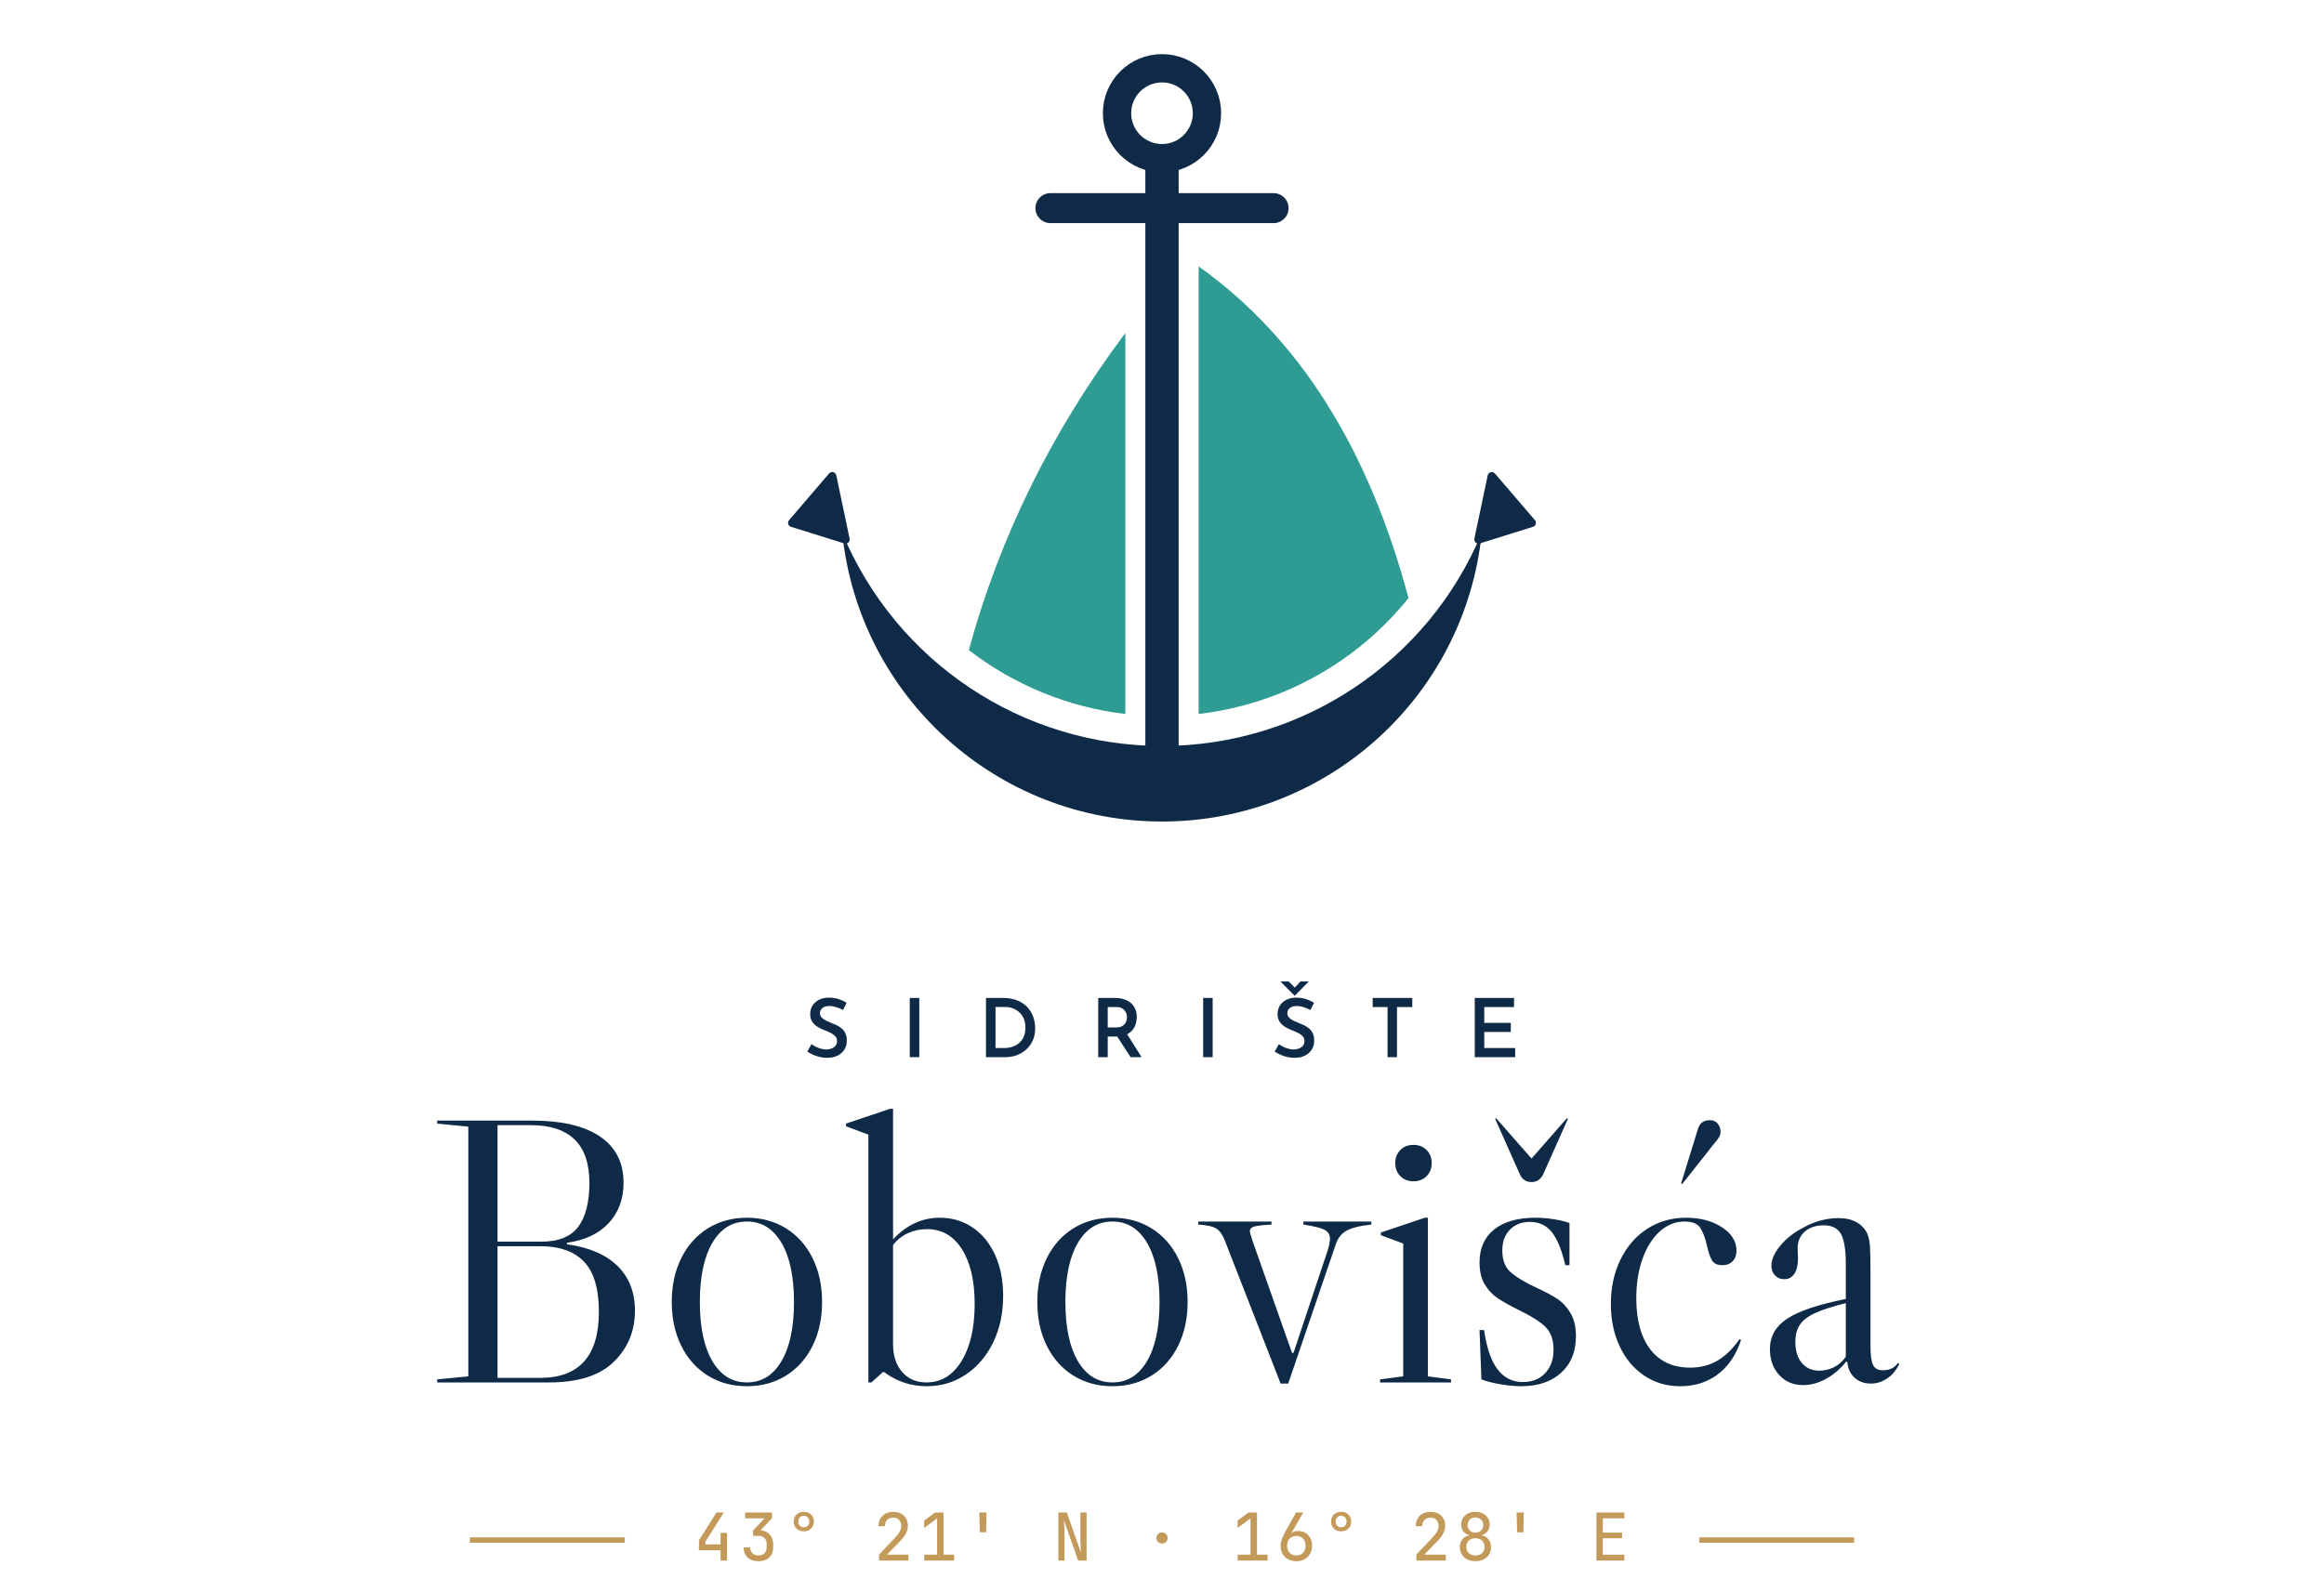
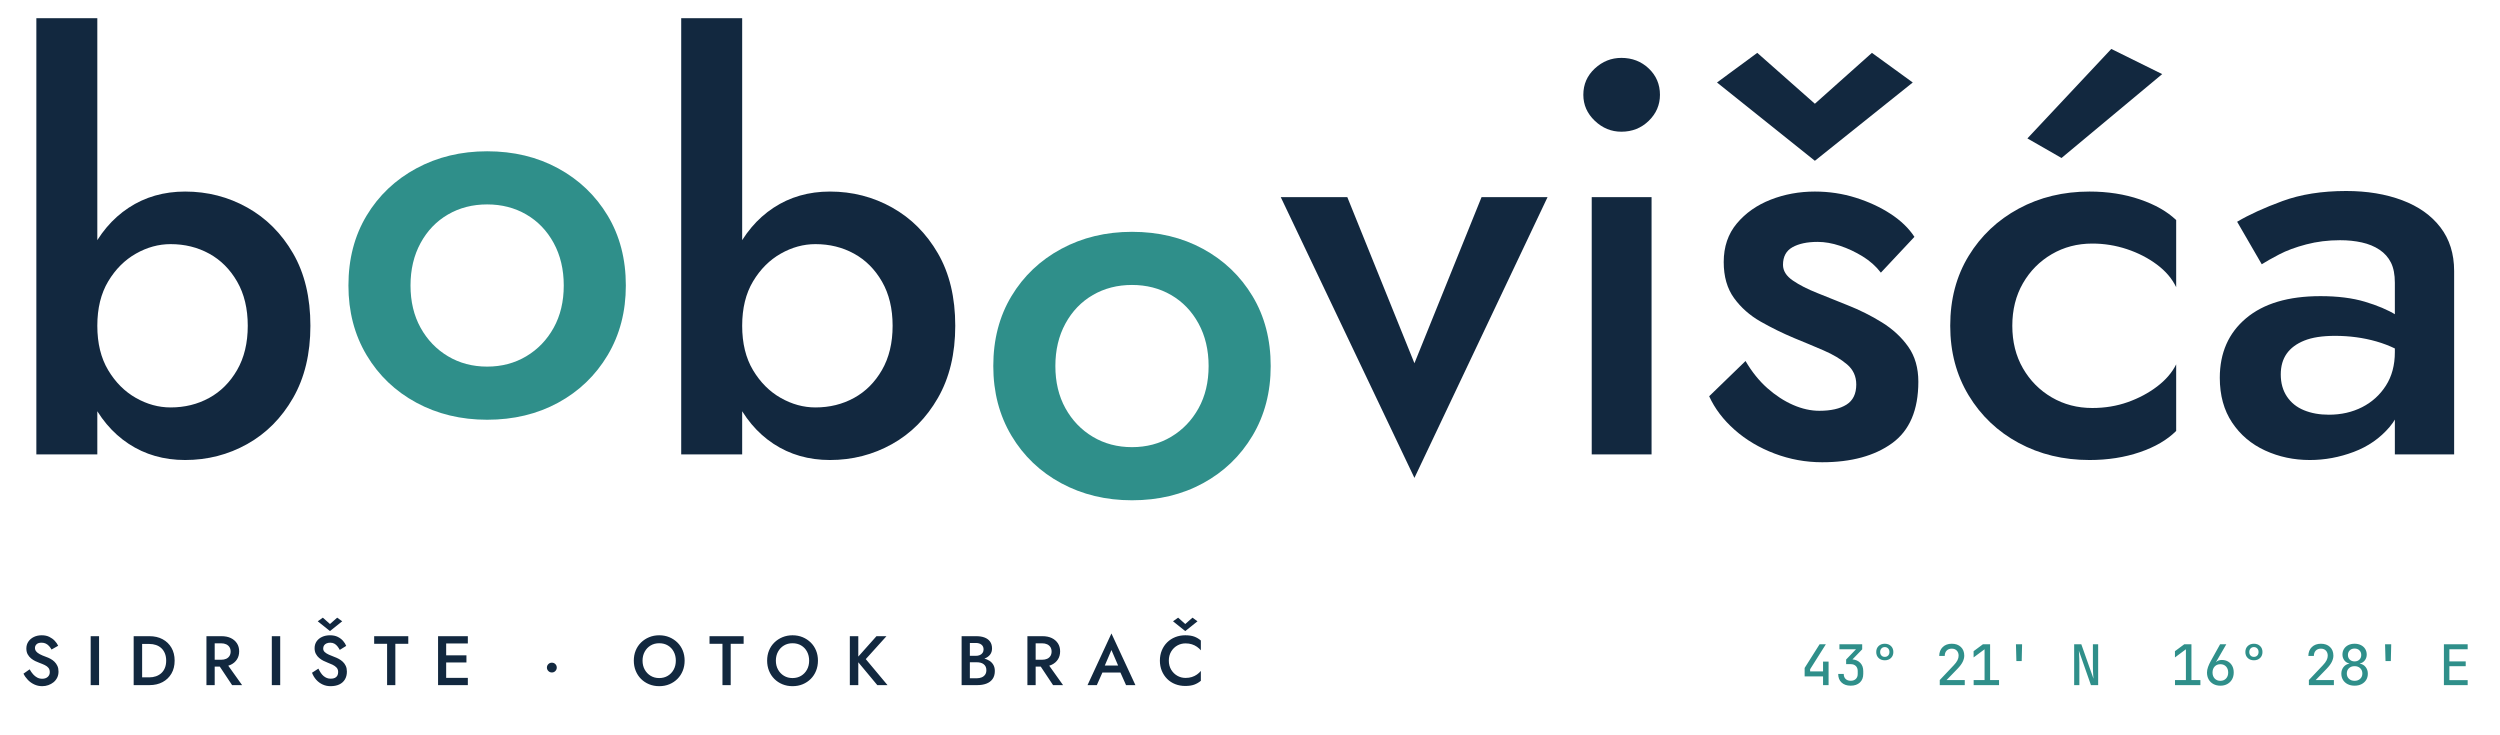
- <svg xmlns="http://www.w3.org/2000/svg" viewBox="0 0 600.0 411.0" width="600.0" height="411.0">
-   <g transform="translate(171.0 0) scale(0.86)">
-     <g>
-       <circle cx="150" cy="34" r="13.5" fill="none" stroke="#0E2A47" stroke-width="8.5" />
-       <rect x="112" y="58" width="76" height="9" rx="4.5" fill="#0E2A47" />
-       <rect x="145" y="46" width="10" height="186" rx="1" fill="#0E2A47" />
-       <path d="M54,160 A96.5,96.5 0 0 0 246,160 A104.0,104.0 0 0 1 54,160 Z" fill="#0E2A47" />
-       <path d="M55,162 L39,157 L51,143 Z M245,162 L261,157 L249,143 Z" fill="#0E2A47" stroke="#0E2A47" stroke-width="2.5" stroke-linejoin="round" />
-       <path d="M161,80 Q206,112 224,179.6 A95.0,95.0 0 0 1 161,214.4 Z" fill="#2E9C93" />
-       <path d="M139,100 L139,214.4 A95.0,95.0 0 0 1 92,195.2 Q106,144 139,100 Z" fill="#2E9C93" />
-     </g>
-   </g>
-   <path d="M217.659 260.82Q216.84 260.4 215.916 260.096Q214.992 259.791 214.152 259.791Q213.018 259.791 212.356 260.295Q211.695 260.799 211.695 261.681Q211.695 262.311 212.146 262.784Q212.598 263.256 213.322 263.602Q214.047 263.949 214.845 264.264Q215.538 264.516 216.22 264.863Q216.903 265.209 217.449 265.713Q217.995 266.217 218.31 266.962Q218.625 267.708 218.625 268.8Q218.625 269.997 218.026 270.995Q217.428 271.992 216.294 272.58Q215.16 273.168 213.543 273.168Q212.577 273.168 211.663 272.958Q210.75 272.748 209.931 272.38Q209.112 272.013 208.419 271.551L209.511 269.64Q210.015 270.018 210.666 270.333Q211.317 270.648 212.01 270.837Q212.703 271.026 213.312 271.026Q213.963 271.026 214.603 270.805Q215.244 270.585 215.674 270.102Q216.105 269.619 216.105 268.821Q216.105 268.17 215.737 267.708Q215.37 267.246 214.761 266.899Q214.152 266.553 213.438 266.28Q212.724 266.007 211.989 265.671Q211.254 265.335 210.613 264.841Q209.973 264.348 209.574 263.634Q209.175 262.92 209.175 261.87Q209.175 260.61 209.763 259.686Q210.351 258.762 211.39 258.216Q212.43 257.67 213.795 257.628Q215.412 257.628 216.556 258.016Q217.701 258.405 218.583 258.951ZM234.879 257.712H237.336V273.0H234.879ZM254.556 273.0V257.712H258.903Q261.171 257.712 262.777 258.405Q264.384 259.098 265.371 260.232Q266.358 261.366 266.809 262.762Q267.261 264.159 267.261 265.566Q267.261 267.288 266.652 268.653Q266.043 270.018 264.982 270.995Q263.922 271.971 262.546 272.486Q261.171 273.0 259.638 273.0ZM257.013 270.648H259.197Q260.415 270.648 261.423 270.302Q262.431 269.955 263.176 269.293Q263.922 268.632 264.332 267.645Q264.741 266.658 264.741 265.398Q264.741 263.97 264.268 262.952Q263.796 261.933 263.029 261.293Q262.263 260.652 261.36 260.347Q260.457 260.043 259.575 260.043H257.013ZM287.841 257.712Q289.101 257.712 290.151 258.038Q291.201 258.363 291.936 258.993Q292.671 259.623 293.08 260.536Q293.49 261.45 293.49 262.626Q293.49 263.529 293.217 264.432Q292.944 265.335 292.324 266.059Q291.705 266.784 290.697 267.236Q289.689 267.687 288.198 267.687H285.993V273.0H283.536V257.712ZM288.177 265.335Q288.996 265.335 289.542 265.072Q290.088 264.81 290.392 264.411Q290.697 264.012 290.833 263.56Q290.97 263.109 290.97 262.71Q290.97 262.332 290.844 261.88Q290.718 261.429 290.413 261.019Q290.109 260.61 289.584 260.337Q289.059 260.064 288.261 260.064H285.993V265.335ZM290.823 266.784 294.729 273.0H291.894L287.904 266.847ZM310.626 257.712H313.083V273.0H310.626ZM338.325 260.82Q337.506 260.4 336.582 260.096Q335.658 259.791 334.818 259.791Q333.684 259.791 333.022 260.295Q332.361 260.799 332.361 261.681Q332.361 262.311 332.812 262.784Q333.264 263.256 333.988 263.602Q334.713 263.949 335.511 264.264Q336.204 264.516 336.886 264.863Q337.569 265.209 338.115 265.713Q338.661 266.217 338.976 266.962Q339.291 267.708 339.291 268.8Q339.291 269.997 338.692 270.995Q338.094 271.992 336.96 272.58Q335.826 273.168 334.209 273.168Q333.243 273.168 332.329 272.958Q331.416 272.748 330.597 272.38Q329.778 272.013 329.085 271.551L330.177 269.64Q330.681 270.018 331.332 270.333Q331.983 270.648 332.676 270.837Q333.369 271.026 333.978 271.026Q334.629 271.026 335.269 270.805Q335.91 270.585 336.34 270.102Q336.771 269.619 336.771 268.821Q336.771 268.17 336.404 267.708Q336.036 267.246 335.427 266.899Q334.818 266.553 334.104 266.28Q333.39 266.007 332.655 265.671Q331.92 265.335 331.279 264.841Q330.639 264.348 330.24 263.634Q329.841 262.92 329.841 261.87Q329.841 260.61 330.429 259.686Q331.017 258.762 332.057 258.216Q333.096 257.67 334.461 257.628Q336.078 257.628 337.222 258.016Q338.367 258.405 339.249 258.951ZM332.697 253.449 334.545 255.297 333.894 255.465 335.763 253.449H337.905L334.272 257.145H334.251L330.555 253.449ZM354.39 257.712H364.617V260.064H360.669V273.0H358.233V260.064H354.39ZM380.745 257.712H390.888V260.064H383.202V264.138H390.048V266.49H383.202V270.648H391.182V273.0H380.745Z" fill="#0E2A47" />
-   <path d="M163.927 338.478Q163.927 346.318 158.488 351.659Q153.049 357.0 141.779 357.0H112.869V356.216L120.905 355.432V290.948L112.869 290.164V289.38H137.271Q148.835 289.38 154.911 293.496Q160.987 297.612 160.987 305.452Q160.987 311.724 157.165 315.84Q153.343 319.956 146.385 320.936V321.328Q154.911 322.504 159.419 326.914Q163.927 331.324 163.927 338.478ZM128.451 290.556V320.642H139.819Q146.385 320.642 149.276 316.82Q152.167 312.998 152.167 305.452Q152.167 290.556 136.977 290.556ZM154.617 338.772Q154.617 329.854 150.795 325.836Q146.973 321.818 139.427 321.818H128.451V355.824H139.427Q154.617 355.824 154.617 338.772ZM212.241 336.224Q212.241 342.594 209.791 347.543Q207.341 352.492 202.931 355.236Q198.521 357.98 192.837 357.98Q187.153 357.98 182.743 355.236Q178.333 352.492 175.883 347.543Q173.433 342.594 173.433 336.224Q173.433 329.854 175.883 324.905Q178.333 319.956 182.743 317.212Q187.153 314.468 192.837 314.468Q198.521 314.468 202.931 317.212Q207.341 319.956 209.791 324.905Q212.241 329.854 212.241 336.224ZM192.837 357.0Q198.521 357.0 201.755 351.512Q204.989 346.024 204.989 336.224Q204.989 326.424 201.755 320.936Q198.521 315.448 192.837 315.448Q187.153 315.448 183.919 320.936Q180.685 326.424 180.685 336.224Q180.685 346.024 183.919 351.512Q187.153 357.0 192.837 357.0ZM258.987 334.656Q258.987 328.678 256.929 324.121Q254.871 319.564 251.147 317.016Q247.423 314.468 242.621 314.468Q235.761 314.468 230.567 320.054V286.342H229.783L218.415 290.164V290.85L224.197 293.006V357.0H224.981L227.921 354.354H228.313Q233.115 357.98 239.289 357.98Q244.875 357.98 249.383 354.942Q253.891 351.904 256.439 346.612Q258.987 341.32 258.987 334.656ZM230.567 347.102V321.524Q232.037 319.564 234.34 318.486Q236.643 317.408 239.289 317.408Q245.071 317.408 248.354 322.602Q251.637 327.796 251.637 336.714Q251.637 345.926 248.256 351.463Q244.875 357.0 239.191 357.0Q235.271 357.0 232.919 354.305Q230.567 351.61 230.567 347.102ZM306.615 336.224Q306.615 342.594 304.165 347.543Q301.715 352.492 297.305 355.236Q292.895 357.98 287.211 357.98Q281.527 357.98 277.117 355.236Q272.707 352.492 270.257 347.543Q267.807 342.594 267.807 336.224Q267.807 329.854 270.257 324.905Q272.707 319.956 277.117 317.212Q281.527 314.468 287.211 314.468Q292.895 314.468 297.305 317.212Q301.715 319.956 304.165 324.905Q306.615 329.854 306.615 336.224ZM287.211 357.0Q292.895 357.0 296.129 351.512Q299.363 346.024 299.363 336.224Q299.363 326.424 296.129 320.936Q292.895 315.448 287.211 315.448Q281.527 315.448 278.293 320.936Q275.059 326.424 275.059 336.224Q275.059 346.024 278.293 351.512Q281.527 357.0 287.211 357.0ZM344.835 321.426Q345.619 318.976 347.579 317.849Q349.539 316.722 354.047 316.232V315.448H336.505V316.232Q340.425 316.82 341.895 317.555Q343.365 318.29 343.365 319.858Q343.365 320.936 342.777 322.896L333.957 349.356H333.565L323.373 320.446Q322.687 318.486 322.687 317.898Q322.687 317.114 323.716 316.771Q324.745 316.428 328.273 316.232V315.448H309.359V316.232Q312.691 316.428 314.014 317.261Q315.337 318.094 316.219 320.348L330.625 357.294H332.585ZM364.925 295.652Q366.983 295.652 368.306 296.975Q369.629 298.298 369.629 300.356Q369.629 302.414 368.306 303.737Q366.983 305.06 364.925 305.06Q362.867 305.06 361.544 303.737Q360.221 302.414 360.221 300.356Q360.221 298.298 361.544 296.975Q362.867 295.652 364.925 295.652ZM368.649 314.468H367.865L356.497 318.29V318.976L362.279 321.132V355.432L356.301 356.216V357.0H374.627V356.216L368.649 355.432ZM381.977 326.032Q381.977 329.462 383.349 331.716Q384.721 333.97 386.73 335.293Q388.739 336.616 392.071 338.282Q396.579 340.438 398.833 342.496Q401.087 344.554 401.087 348.572Q401.087 352.296 398.931 354.599Q396.775 356.902 393.149 356.902Q389.131 356.902 386.632 353.619Q384.133 350.336 383.153 343.476H381.977L382.467 356.216Q384.525 357.0 387.465 357.49Q390.405 357.98 392.757 357.98Q399.225 357.98 403.047 354.501Q406.869 351.022 406.869 345.044Q406.869 341.418 405.448 339.066Q404.027 336.714 402.018 335.391Q400.009 334.068 396.579 332.5Q392.169 330.442 390.013 328.531Q387.857 326.62 387.857 322.896Q387.857 319.564 389.817 317.555Q391.777 315.546 395.011 315.546Q398.539 315.546 400.646 318.192Q402.753 320.838 404.125 326.718H405.203V315.84Q403.635 315.252 401.185 314.86Q398.735 314.468 396.383 314.468Q389.523 314.468 385.75 317.506Q381.977 320.544 381.977 326.032ZM395.403 305.256Q393.247 305.256 392.365 303.198L385.995 288.89L386.289 288.792L395.403 299.18L404.517 288.792L404.811 288.89L398.441 303.198Q397.461 305.256 395.403 305.256ZM415.885 336.714Q415.885 342.888 418.188 347.739Q420.491 352.59 424.558 355.285Q428.625 357.98 433.819 357.98Q439.209 357.98 443.178 355.138Q447.147 352.296 449.107 347.102L449.499 346.024L449.107 345.828L448.225 347.004Q445.775 350.14 442.884 351.659Q439.993 353.178 436.367 353.178Q429.703 353.178 426.077 348.474Q422.451 343.77 422.451 335.244Q422.451 329.56 424.068 325.052Q425.685 320.544 428.527 317.996Q431.369 315.448 434.897 315.448Q437.837 315.448 438.915 317.016Q439.993 318.584 440.679 321.622Q441.267 324.268 442.002 325.493Q442.737 326.718 444.697 326.718Q446.363 326.718 447.343 325.689Q448.323 324.66 448.323 322.994Q448.323 319.368 444.55 316.918Q440.777 314.468 435.289 314.468Q429.703 314.468 425.293 317.31Q420.883 320.152 418.384 325.248Q415.885 330.344 415.885 336.714ZM434.309 305.746 440.679 297.71 442.051 295.946Q443.325 294.476 443.766 293.741Q444.207 293.006 444.207 292.32Q444.207 291.046 443.472 290.164Q442.737 289.282 441.463 289.282Q439.111 289.282 438.425 291.34L434.015 305.648ZM456.947 348.376Q456.947 343.476 461.406 340.536Q465.865 337.596 476.547 335.44V326.522Q476.547 320.838 475.273 318.633Q473.999 316.428 470.863 316.428Q467.825 316.428 465.963 318.045Q464.101 319.662 464.101 322.406L464.199 325.052Q464.199 327.502 463.268 328.923Q462.337 330.344 460.671 330.344Q459.201 330.344 458.27 329.364Q457.339 328.384 457.339 326.816Q457.339 324.464 459.642 321.671Q461.945 318.878 465.571 317.016Q469.981 314.566 474.685 314.566Q477.429 314.566 479.34 315.644Q481.251 316.722 482.133 318.682Q482.623 319.956 482.77 321.818Q482.917 323.68 482.917 328.972V347.69Q482.917 351.218 483.603 352.541Q484.289 353.864 486.053 353.864Q488.699 353.864 489.973 352.002L490.365 352.198Q489.189 354.648 487.229 355.971Q485.269 357.294 483.015 357.294Q480.467 357.294 478.801 355.775Q477.135 354.256 476.939 351.708L476.645 351.61Q474.391 354.452 471.451 356.069Q468.511 357.686 465.473 357.686Q461.749 357.686 459.348 355.089Q456.947 352.492 456.947 348.376ZM476.547 350.336V336.518Q471.451 337.792 468.658 339.066Q465.865 340.34 464.689 342.104Q463.513 343.868 463.513 346.514Q463.513 349.944 465.179 351.953Q466.845 353.962 469.687 353.962Q471.745 353.962 473.558 353.031Q475.371 352.1 476.547 350.336Z" fill="#0E2A47" />
-   <path d="M186.032 403.0V400.348H180.439V397.781L184.978 390.59H186.882L182.105 398.172V398.835H186.032V395.86H187.715V403.0ZM195.79 403.17Q194.039 403.17 193.019 402.21Q191.999 401.249 191.999 399.6H193.682Q193.682 400.569 194.251 401.121Q194.821 401.674 195.807 401.674Q196.776 401.674 197.354 401.121Q197.932 400.569 197.932 399.6V398.733Q197.932 397.764 197.362 397.195Q196.793 396.625 195.807 396.625H194.413V395.214L197.405 392.103H192.373V390.59H199.292V392.12L196.334 395.18Q197.847 395.316 198.731 396.26Q199.615 397.203 199.615 398.733V399.6Q199.615 401.249 198.587 402.21Q197.558 403.17 195.79 403.17ZM207.52 395.452Q206.364 395.452 205.641 394.755Q204.919 394.058 204.919 392.936Q204.919 391.814 205.641 391.117Q206.364 390.42 207.52 390.42Q208.676 390.42 209.398 391.117Q210.121 391.814 210.121 392.936Q210.121 394.058 209.398 394.755Q208.676 395.452 207.52 395.452ZM207.52 394.415Q208.149 394.415 208.54 394.007Q208.931 393.599 208.931 392.936Q208.931 392.273 208.54 391.856Q208.149 391.44 207.52 391.44Q206.891 391.44 206.5 391.856Q206.109 392.273 206.109 392.936Q206.109 393.599 206.5 394.007Q206.891 394.415 207.52 394.415ZM226.951 403.0V401.453L231.167 396.999Q231.983 396.149 232.332 395.443Q232.68 394.738 232.68 394.058Q232.68 393.089 232.119 392.502Q231.558 391.916 230.606 391.916Q229.62 391.916 229.042 392.511Q228.464 393.106 228.464 394.126H226.781Q226.815 392.426 227.861 391.423Q228.906 390.42 230.606 390.42Q232.34 390.42 233.368 391.406Q234.397 392.392 234.397 394.041Q234.397 394.942 233.921 395.919Q233.445 396.897 232.306 398.07L229.008 401.47H234.55V403.0ZM238.613 403.0V401.47H241.928V392.103L238.596 394.585V392.681L241.418 390.59H243.611V401.47H246.331V403.0ZM252.961 395.69 252.825 390.59H254.695L254.576 395.69ZM273.242 403.0V390.59H275.418L279.124 401.062Q279.073 400.62 279.03 399.966Q278.988 399.311 278.962 398.606Q278.937 397.9 278.937 397.271V390.59H280.535V403.0H278.342L274.67 392.528Q274.704 392.97 274.738 393.608Q274.772 394.245 274.798 394.942Q274.823 395.639 274.823 396.251V403.0ZM300.0 398.597Q299.354 398.597 298.954 398.206Q298.555 397.815 298.555 397.203Q298.555 396.557 298.954 396.149Q299.354 395.741 300.0 395.741Q300.646 395.741 301.045 396.149Q301.445 396.557 301.445 397.203Q301.445 397.815 301.045 398.206Q300.646 398.597 300.0 398.597ZM319.533 403.0V401.47H322.848V392.103L319.516 394.585V392.681L322.338 390.59H324.531V401.47H327.251V403.0ZM334.697 403.17Q333.473 403.17 332.555 402.668Q331.637 402.167 331.127 401.266Q330.617 400.365 330.617 399.175Q330.617 398.376 330.931 397.492Q331.246 396.608 331.773 395.673L334.595 390.59H336.482L333.388 395.945L333.439 395.979Q333.66 395.69 334.111 395.52Q334.561 395.35 335.122 395.35Q336.193 395.35 337.009 395.826Q337.825 396.302 338.284 397.152Q338.743 398.002 338.743 399.141Q338.743 400.348 338.233 401.249Q337.723 402.15 336.813 402.66Q335.904 403.17 334.697 403.17ZM334.68 401.691Q335.751 401.691 336.405 400.994Q337.06 400.297 337.06 399.175Q337.06 398.036 336.405 397.339Q335.751 396.642 334.68 396.642Q333.609 396.642 332.954 397.339Q332.3 398.036 332.3 399.175Q332.3 400.297 332.954 400.994Q333.609 401.691 334.68 401.691ZM346.24 395.452Q345.084 395.452 344.361 394.755Q343.639 394.058 343.639 392.936Q343.639 391.814 344.361 391.117Q345.084 390.42 346.24 390.42Q347.396 390.42 348.118 391.117Q348.841 391.814 348.841 392.936Q348.841 394.058 348.118 394.755Q347.396 395.452 346.24 395.452ZM346.24 394.415Q346.869 394.415 347.26 394.007Q347.651 393.599 347.651 392.936Q347.651 392.273 347.26 391.856Q346.869 391.44 346.24 391.44Q345.611 391.44 345.22 391.856Q344.829 392.273 344.829 392.936Q344.829 393.599 345.22 394.007Q345.611 394.415 346.24 394.415ZM365.671 403.0V401.453L369.887 396.999Q370.703 396.149 371.051 395.443Q371.4 394.738 371.4 394.058Q371.4 393.089 370.839 392.502Q370.278 391.916 369.326 391.916Q368.34 391.916 367.762 392.511Q367.184 393.106 367.184 394.126H365.501Q365.535 392.426 366.58 391.423Q367.626 390.42 369.326 390.42Q371.06 390.42 372.089 391.406Q373.117 392.392 373.117 394.041Q373.117 394.942 372.641 395.919Q372.165 396.897 371.026 398.07L367.728 401.47H373.27V403.0ZM380.92 403.17Q379.73 403.17 378.821 402.711Q377.911 402.252 377.401 401.428Q376.891 400.603 376.891 399.515Q376.891 398.359 377.554 397.509Q378.217 396.659 379.322 396.472V396.421Q378.37 396.217 377.8 395.461Q377.231 394.704 377.231 393.718Q377.231 392.749 377.698 392.001Q378.166 391.253 378.999 390.837Q379.832 390.42 380.92 390.42Q382.008 390.42 382.841 390.837Q383.674 391.253 384.141 392.001Q384.609 392.749 384.609 393.718Q384.609 394.704 384.039 395.461Q383.47 396.217 382.518 396.421V396.472Q383.623 396.659 384.286 397.509Q384.949 398.359 384.949 399.515Q384.949 400.603 384.439 401.428Q383.929 402.252 383.019 402.711Q382.11 403.17 380.92 403.17ZM380.92 395.792Q381.821 395.792 382.382 395.248Q382.943 394.704 382.943 393.837Q382.943 392.97 382.382 392.426Q381.821 391.882 380.92 391.882Q380.019 391.882 379.458 392.426Q378.897 392.97 378.897 393.837Q378.897 394.704 379.458 395.248Q380.019 395.792 380.92 395.792ZM380.92 401.691Q381.974 401.691 382.629 401.07Q383.283 400.45 383.283 399.464Q383.283 398.478 382.629 397.858Q381.974 397.237 380.92 397.237Q379.866 397.237 379.212 397.858Q378.557 398.478 378.557 399.464Q378.557 400.45 379.212 401.07Q379.866 401.691 380.92 401.691ZM391.681 395.69 391.545 390.59H393.415L393.296 395.69ZM412.149 403.0V390.59H419.374V392.103H413.815V395.792H418.779V397.254H413.815V401.487H419.374V403.0Z" fill="#C49A5A" />
-   <rect x="121.3" y="397.0" width="40" height="1.4" fill="#C49A5A" />
-   <rect x="438.7" y="397.0" width="40" height="1.4" fill="#C49A5A" />
+ <svg xmlns="http://www.w3.org/2000/svg" viewBox="0 0 715.2 210.0" width="715.2" height="210.0">
+   <path d="M27.84 5.2H10.4V130.0H27.84ZM88.8 93.2Q88.8 81.04 83.84 72.48Q78.88 63.92 70.72 59.36Q62.56 54.8 52.96 54.8Q43.84 54.8 36.8 59.44Q29.76 64.08 25.68 72.64Q21.6 81.2 21.6 93.2Q21.6 105.04 25.68 113.68Q29.76 122.32 36.8 126.96Q43.84 131.6 52.96 131.6Q62.56 131.6 70.72 127.04Q78.88 122.48 83.84 113.84Q88.8 105.2 88.8 93.2ZM70.88 93.2Q70.88 100.56 67.84 105.84Q64.8 111.12 59.84 113.84Q54.88 116.56 48.8 116.56Q43.68 116.56 38.88 113.84Q34.08 111.12 30.96 105.92Q27.84 100.72 27.84 93.2Q27.84 85.68 30.96 80.48Q34.08 75.28 38.88 72.56Q43.68 69.84 48.8 69.84Q54.88 69.84 59.84 72.56Q64.8 75.28 67.84 80.56Q70.88 85.84 70.88 93.2Z" fill="#12283F" />
+   <path d="M99.68 81.68Q99.68 92.88 104.88 101.6Q110.08 110.32 119.12 115.2Q128.16 120.08 139.36 120.08Q150.72 120.08 159.68 115.2Q168.64 110.32 173.84 101.6Q179.04 92.88 179.04 81.68Q179.04 70.32 173.84 61.68Q168.64 53.04 159.68 48.16Q150.72 43.28 139.36 43.28Q128.16 43.28 119.12 48.16Q110.08 53.04 104.88 61.68Q99.68 70.32 99.68 81.68ZM117.44 81.68Q117.44 74.8 120.32 69.52Q123.2 64.24 128.16 61.36Q133.12 58.48 139.36 58.48Q145.6 58.48 150.56 61.36Q155.52 64.24 158.4 69.52Q161.28 74.8 161.28 81.68Q161.28 88.56 158.4 93.76Q155.52 98.96 150.56 101.92Q145.6 104.88 139.36 104.88Q133.12 104.88 128.16 101.92Q123.2 98.96 120.32 93.76Q117.44 88.56 117.44 81.68Z" fill="#2F8F8A" />
+   <path d="M212.32 5.2H194.88V130.0H212.32ZM273.28 93.2Q273.28 81.04 268.32 72.48Q263.36 63.92 255.2 59.36Q247.04 54.8 237.44 54.8Q228.32 54.8 221.28 59.44Q214.24 64.08 210.16 72.64Q206.08 81.2 206.08 93.2Q206.08 105.04 210.16 113.68Q214.24 122.32 221.28 126.96Q228.32 131.6 237.44 131.6Q247.04 131.6 255.2 127.04Q263.36 122.48 268.32 113.84Q273.28 105.2 273.28 93.2ZM255.36 93.2Q255.36 100.56 252.32 105.84Q249.28 111.12 244.32 113.84Q239.36 116.56 233.28 116.56Q228.16 116.56 223.36 113.84Q218.56 111.12 215.44 105.92Q212.32 100.72 212.32 93.2Q212.32 85.68 215.44 80.48Q218.56 75.28 223.36 72.56Q228.16 69.84 233.28 69.84Q239.36 69.84 244.32 72.56Q249.28 75.28 252.32 80.56Q255.36 85.84 255.36 93.2Z" fill="#12283F" />
+   <path d="M284.16 104.72Q284.16 115.92 289.36 124.64Q294.56 133.36 303.6 138.24Q312.64 143.12 323.84 143.12Q335.2 143.12 344.16 138.24Q353.12 133.36 358.32 124.64Q363.52 115.92 363.52 104.72Q363.52 93.36 358.32 84.72Q353.12 76.08 344.16 71.2Q335.2 66.32 323.84 66.32Q312.64 66.32 303.6 71.2Q294.56 76.08 289.36 84.72Q284.16 93.36 284.16 104.72ZM301.92 104.72Q301.92 97.84 304.8 92.56Q307.68 87.28 312.64 84.4Q317.6 81.52 323.84 81.52Q330.08 81.52 335.04 84.4Q340.0 87.28 342.88 92.56Q345.76 97.84 345.76 104.72Q345.76 111.6 342.88 116.8Q340.0 122 335.04 124.96Q330.08 127.92 323.84 127.92Q317.6 127.92 312.64 124.96Q307.68 122 304.8 116.8Q301.92 111.6 301.92 104.72Z" fill="#2F8F8A" />
+   <path d="M366.4 56.4 404.64 136.72 442.72 56.4H423.84L404.64 103.92L385.44 56.4Z" fill="#12283F" />
+   <path d="M452.96 27.12Q452.96 31.44 456.24 34.56Q459.52 37.68 463.84 37.68Q468.48 37.68 471.68 34.56Q474.88 31.44 474.88 27.12Q474.88 22.64 471.68 19.6Q468.48 16.56 463.84 16.56Q459.52 16.56 456.24 19.6Q452.96 22.64 452.96 27.12ZM455.36 56.4V130.0H472.48V56.4Z" fill="#12283F" />
+   <path d="M499.36 103.28 488.96 113.36Q491.36 118.64 496.24 122.96Q501.12 127.28 507.68 129.76Q514.24 132.24 521.28 132.24Q533.76 132.24 541.28 126.8Q548.8 121.36 548.8 109.2Q548.8 103.28 545.92 99.2Q543.04 95.12 538.4 92.24Q533.76 89.36 528.48 87.28Q524.16 85.52 519.92 83.84Q515.68 82.16 512.88 80.24Q510.08 78.32 510.08 75.76Q510.08 72.24 512.8 70.72Q515.52 69.2 520.0 69.2Q523.04 69.2 526.4 70.32Q529.76 71.44 532.88 73.36Q536.0 75.28 538.08 78.0L547.68 67.76Q545.28 64.08 540.88 61.2Q536.48 58.32 530.88 56.56Q525.28 54.8 519.2 54.8Q512.48 54.8 506.56 57.12Q500.64 59.44 496.88 63.92Q493.12 68.4 493.12 74.96Q493.12 81.2 496.08 85.28Q499.04 89.36 503.68 92.0Q508.32 94.64 513.28 96.72Q517.6 98.48 521.68 100.24Q525.76 102.0 528.4 104.24Q531.04 106.48 531.04 110.0Q531.04 114.0 528.24 115.76Q525.44 117.52 520.48 117.52Q516.8 117.52 512.96 115.84Q509.12 114.16 505.6 111.04Q502.08 107.92 499.36 103.28ZM519.2 29.68 502.72 15.12 491.2 23.6 519.2 46.0 547.2 23.6 535.52 15.12Z" fill="#12283F" />
+   <path d="M575.68 93.2Q575.68 86.32 578.72 81.04Q581.76 75.76 586.96 72.72Q592.16 69.68 598.56 69.68Q603.68 69.68 608.48 71.28Q613.28 72.88 617.04 75.68Q620.8 78.48 622.56 82.16V62.96Q618.72 59.28 612.16 57.04Q605.6 54.8 597.76 54.8Q586.56 54.8 577.52 59.68Q568.48 64.56 563.2 73.2Q557.92 81.84 557.92 93.2Q557.92 104.4 563.2 113.12Q568.48 121.84 577.52 126.72Q586.56 131.6 597.76 131.6Q605.6 131.6 612.16 129.36Q618.72 127.12 622.56 123.28V104.24Q620.8 107.76 617.12 110.56Q613.44 113.36 608.72 115.04Q604.0 116.72 598.56 116.72Q592.16 116.72 586.96 113.68Q581.76 110.64 578.72 105.36Q575.68 100.08 575.68 93.2ZM618.56 21.2 604.0 14.0 580.0 39.6 589.76 45.2Z" fill="#12283F" />
+   <path d="M652.48 107.12Q652.48 103.6 654.16 101.2Q655.84 98.8 659.2 97.44Q662.56 96.08 668.0 96.08Q674.24 96.08 679.84 97.68Q685.44 99.28 690.4 102.8V94.0Q688.96 92.24 685.44 90.08Q681.92 87.92 676.56 86.32Q671.2 84.72 663.84 84.72Q650.08 84.72 642.56 91.04Q635.04 97.36 635.04 108.08Q635.04 115.6 638.56 120.88Q642.08 126.16 648.0 128.88Q653.92 131.6 660.8 131.6Q667.2 131.6 673.36 129.28Q679.52 126.96 683.6 122.16Q687.68 117.36 687.68 110.32L685.12 100.72Q685.12 106.32 682.56 110.32Q680.0 114.32 675.76 116.48Q671.52 118.64 666.24 118.64Q662.24 118.64 659.12 117.36Q656.0 116.08 654.24 113.44Q652.48 110.8 652.48 107.12ZM647.04 75.6Q648.8 74.48 652.0 72.8Q655.2 71.12 659.76 69.92Q664.32 68.72 669.44 68.72Q672.8 68.72 675.68 69.36Q678.56 70.0 680.72 71.44Q682.88 72.88 684.0 75.12Q685.12 77.36 685.12 80.88V130.0H702.08V77.52Q702.08 70.16 698.16 65.04Q694.24 59.92 687.2 57.28Q680.16 54.64 671.2 54.64Q660.8 54.64 652.96 57.52Q645.12 60.4 640.0 63.44Z" fill="#12283F" />
+   <path d="M8.48 191.48 6.72 192.72Q7.18 193.68 7.97 194.5Q8.76 195.32 9.81 195.81Q10.86 196.3 12.08 196.3Q12.98 196.3 13.81 196.01Q14.64 195.72 15.3 195.19Q15.96 194.66 16.35 193.88Q16.74 193.1 16.74 192.12Q16.74 191.2 16.42 190.51Q16.1 189.82 15.59 189.32Q15.08 188.82 14.45 188.48Q13.82 188.14 13.18 187.92Q12.06 187.52 11.36 187.14Q10.66 186.76 10.33 186.33Q10.0 185.9 10.0 185.36Q10.0 184.76 10.46 184.31Q10.92 183.86 11.9 183.86Q12.6 183.86 13.13 184.13Q13.66 184.4 14.06 184.85Q14.46 185.3 14.74 185.82L16.64 184.74Q16.3 184.0 15.66 183.32Q15.02 182.64 14.1 182.19Q13.18 181.74 11.94 181.74Q10.68 181.74 9.69 182.22Q8.7 182.7 8.12 183.55Q7.54 184.4 7.54 185.52Q7.54 186.5 7.92 187.19Q8.3 187.88 8.88 188.35Q9.46 188.82 10.1 189.13Q10.74 189.44 11.26 189.62Q12.14 189.94 12.82 190.27Q13.5 190.6 13.87 191.07Q14.24 191.54 14.24 192.3Q14.24 193.14 13.64 193.66Q13.04 194.18 12.08 194.18Q11.3 194.18 10.65 193.84Q10.0 193.5 9.47 192.9Q8.94 192.3 8.48 191.48ZM25.94 182.0V196.0H28.34V182.0ZM38.24 182.0V196.0H40.66V182.0ZM42.76 196.0Q44.9 196.0 46.52 195.13Q48.14 194.26 49.05 192.69Q49.96 191.12 49.96 189.0Q49.96 186.88 49.05 185.31Q48.14 183.74 46.52 182.87Q44.9 182.0 42.76 182.0H39.7V184.22H42.7Q43.74 184.22 44.62 184.52Q45.5 184.82 46.15 185.42Q46.8 186.02 47.17 186.92Q47.54 187.82 47.54 189.0Q47.54 190.18 47.17 191.08Q46.8 191.98 46.15 192.57Q45.5 193.16 44.62 193.47Q43.74 193.78 42.7 193.78H39.7V196.0ZM61.96 189.32 66.4 196.0H69.26L64.5 189.32ZM59.06 182.0V196.0H61.42V182.0ZM60.46 184.04H63.28Q64.1 184.04 64.7 184.32Q65.3 184.6 65.64 185.12Q65.98 185.64 65.98 186.4Q65.98 187.14 65.64 187.67Q65.3 188.2 64.7 188.47Q64.1 188.74 63.28 188.74H60.46V190.7H63.38Q64.92 190.7 66.04 190.16Q67.16 189.62 67.79 188.64Q68.42 187.66 68.42 186.34Q68.42 185.02 67.79 184.05Q67.16 183.08 66.04 182.54Q64.92 182.0 63.38 182.0H60.46ZM77.76 182.0V196.0H80.16V182.0ZM91.08 191.28 89.26 192.46Q89.7 193.62 90.48 194.48Q91.26 195.34 92.3 195.82Q93.34 196.3 94.54 196.3Q96.04 196.3 97.08 195.8Q98.12 195.3 98.68 194.36Q99.24 193.42 99.24 192.14Q99.24 191.2 98.92 190.51Q98.6 189.82 98.08 189.33Q97.56 188.84 96.93 188.5Q96.3 188.16 95.68 187.94Q94.84 187.62 94.11 187.3Q93.38 186.98 92.92 186.56Q92.46 186.14 92.46 185.54Q92.46 185.02 92.7 184.65Q92.94 184.28 93.4 184.07Q93.86 183.86 94.48 183.86Q95.16 183.86 95.66 184.14Q96.16 184.42 96.53 184.89Q96.9 185.36 97.2 185.92L99.04 184.78Q98.76 184.06 98.16 183.36Q97.56 182.66 96.63 182.2Q95.7 181.74 94.4 181.74Q93.14 181.74 92.14 182.2Q91.14 182.66 90.57 183.49Q90 184.32 90 185.42Q90 186.38 90.37 187.07Q90.74 187.76 91.3 188.23Q91.86 188.7 92.49 189.02Q93.12 189.34 93.62 189.52Q94.42 189.82 95.13 190.16Q95.84 190.5 96.29 190.99Q96.74 191.48 96.74 192.26Q96.74 192.86 96.5 193.29Q96.26 193.72 95.79 193.94Q95.32 194.16 94.62 194.16Q94 194.16 93.5 193.96Q93 193.76 92.57 193.4Q92.14 193.04 91.78 192.5Q91.42 191.96 91.08 191.28ZM94.4 178.52 92.36 176.7 90.9 177.74 94.4 180.54 97.9 177.74 96.46 176.7ZM107.04 184.18H110.74V196.0H113.1V184.18H116.8V182.0H107.04ZM126.78 196.0H133.84V193.92H126.78ZM126.78 184.08H133.84V182.0H126.78ZM126.78 189.52H133.44V187.48H126.78ZM125.32 182.0V196.0H127.64V182.0ZM156.46 190.98Q156.46 191.54 156.87 191.96Q157.28 192.38 157.88 192.38Q158.48 192.38 158.88 191.96Q159.28 191.54 159.28 190.98Q159.28 190.4 158.88 189.99Q158.48 189.58 157.88 189.58Q157.28 189.58 156.87 189.99Q156.46 190.4 156.46 190.98ZM183.82 189.0Q183.82 187.56 184.44 186.43Q185.06 185.3 186.13 184.66Q187.2 184.02 188.58 184.02Q190 184.02 191.07 184.66Q192.14 185.3 192.74 186.43Q193.34 187.56 193.34 189.0Q193.34 190.44 192.73 191.56Q192.12 192.68 191.05 193.33Q189.98 193.98 188.58 193.98Q187.2 193.98 186.13 193.33Q185.06 192.68 184.44 191.56Q183.82 190.44 183.82 189.0ZM181.32 189.0Q181.32 190.56 181.86 191.9Q182.4 193.24 183.38 194.22Q184.36 195.2 185.69 195.75Q187.02 196.3 188.58 196.3Q190.18 196.3 191.5 195.75Q192.82 195.2 193.8 194.22Q194.78 193.24 195.32 191.9Q195.86 190.56 195.86 189.0Q195.86 187.42 195.32 186.1Q194.78 184.78 193.79 183.81Q192.8 182.84 191.48 182.29Q190.16 181.74 188.58 181.74Q187.04 181.74 185.71 182.29Q184.38 182.84 183.39 183.81Q182.4 184.78 181.86 186.1Q181.32 187.42 181.32 189.0ZM202.98 184.18H206.68V196.0H209.04V184.18H212.74V182.0H202.98ZM221.96 189.0Q221.96 187.56 222.58 186.43Q223.2 185.3 224.27 184.66Q225.34 184.02 226.72 184.02Q228.14 184.02 229.21 184.66Q230.28 185.3 230.88 186.43Q231.48 187.56 231.48 189.0Q231.48 190.44 230.87 191.56Q230.26 192.68 229.19 193.33Q228.12 193.98 226.72 193.98Q225.34 193.98 224.27 193.33Q223.2 192.68 222.58 191.56Q221.96 190.44 221.96 189.0ZM219.46 189.0Q219.46 190.56 220.0 191.9Q220.54 193.24 221.52 194.22Q222.5 195.2 223.83 195.75Q225.16 196.3 226.72 196.3Q228.32 196.3 229.64 195.75Q230.96 195.2 231.94 194.22Q232.92 193.24 233.46 191.9Q234 190.56 234 189.0Q234 187.42 233.46 186.1Q232.92 184.78 231.93 183.81Q230.94 182.84 229.62 182.29Q228.3 181.74 226.72 181.74Q225.18 181.74 223.85 182.29Q222.52 182.84 221.53 183.81Q220.54 184.78 220.0 186.1Q219.46 187.42 219.46 189.0ZM243.12 182.0V196.0H245.54V182.0ZM250.74 182.0 244.84 188.62 250.98 196.0H253.9L247.68 188.56L253.6 182.0ZM276.9 188.78H279.32Q280.66 188.78 281.66 188.4Q282.66 188.02 283.23 187.29Q283.8 186.56 283.8 185.52Q283.8 184.32 283.23 183.54Q282.66 182.76 281.66 182.38Q280.66 182.0 279.32 182.0H275.1V196.0H279.56Q281.06 196.0 282.19 195.57Q283.32 195.14 283.96 194.24Q284.6 193.34 284.6 191.96Q284.6 190.96 284.2 190.24Q283.8 189.52 283.1 189.06Q282.4 188.6 281.49 188.37Q280.58 188.14 279.56 188.14H276.9V189.46H279.42Q280.02 189.46 280.52 189.59Q281.02 189.72 281.4 190.01Q281.78 190.3 281.98 190.72Q282.18 191.14 282.18 191.72Q282.18 192.5 281.82 193.01Q281.46 193.52 280.84 193.78Q280.22 194.04 279.42 194.04H277.46V183.94H279.16Q280.16 183.94 280.77 184.42Q281.38 184.9 281.38 185.78Q281.38 186.36 281.1 186.77Q280.82 187.18 280.32 187.4Q279.82 187.62 279.16 187.62H276.9ZM296.82 189.32 301.26 196.0H304.12L299.36 189.32ZM293.92 182.0V196.0H296.28V182.0ZM295.32 184.04H298.14Q298.96 184.04 299.56 184.32Q300.16 184.6 300.5 185.12Q300.84 185.64 300.84 186.4Q300.84 187.14 300.5 187.67Q300.16 188.2 299.56 188.47Q298.96 188.74 298.14 188.74H295.32V190.7H298.24Q299.78 190.7 300.9 190.16Q302.02 189.62 302.65 188.64Q303.28 187.66 303.28 186.34Q303.28 185.02 302.65 184.05Q302.02 183.08 300.9 182.54Q299.78 182.0 298.24 182.0H295.32ZM314.3 192.4H321.7L321.26 190.4H314.76ZM317.96 185.96 320.2 191.16 320.24 191.74 322.14 196.0H324.82L317.96 181.22L311.12 196.0H313.78L315.72 191.62L315.76 191.1ZM334.38 189.0Q334.38 187.5 335.05 186.39Q335.72 185.28 336.8 184.67Q337.88 184.06 339.16 184.06Q340.16 184.06 340.97 184.32Q341.78 184.58 342.42 185.03Q343.06 185.48 343.54 186.04V183.24Q342.68 182.5 341.65 182.12Q340.62 181.74 339.08 181.74Q337.54 181.74 336.21 182.27Q334.88 182.8 333.9 183.77Q332.92 184.74 332.37 186.07Q331.82 187.4 331.82 189.0Q331.82 190.58 332.37 191.91Q332.92 193.24 333.9 194.22Q334.88 195.2 336.21 195.72Q337.54 196.24 339.08 196.24Q340.62 196.24 341.65 195.86Q342.68 195.48 343.54 194.76V191.94Q343.06 192.52 342.42 192.97Q341.78 193.42 340.97 193.68Q340.16 193.94 339.16 193.94Q337.88 193.94 336.8 193.32Q335.72 192.7 335.05 191.59Q334.38 190.48 334.38 189.0ZM339.08 178.52 337.04 176.7 335.58 177.74 339.08 180.54 342.58 177.74 341.14 176.7Z" fill="#12283F" />
+   <path d="M521.536 196.0V193.504H516.272V191.088L520.544 184.32H522.336L517.84 191.456V192.08H521.536V189.28H523.12V196.0ZM529.44 196.16Q527.792 196.16 526.832 195.256Q525.872 194.352 525.872 192.8H527.456Q527.456 193.712 527.992 194.232Q528.528 194.752 529.456 194.752Q530.368 194.752 530.912 194.232Q531.456 193.712 531.456 192.8V191.984Q531.456 191.072 530.92 190.536Q530.384 190.0 529.456 190.0H528.144V188.672L530.96 185.744H526.224V184.32H532.736V185.76L529.952 188.64Q531.376 188.768 532.208 189.656Q533.04 190.544 533.04 191.984V192.8Q533.04 194.352 532.072 195.256Q531.104 196.16 529.44 196.16ZM539.2 188.896Q538.112 188.896 537.432 188.24Q536.752 187.584 536.752 186.528Q536.752 185.472 537.432 184.816Q538.112 184.16 539.2 184.16Q540.288 184.16 540.968 184.816Q541.648 185.472 541.648 186.528Q541.648 187.584 540.968 188.24Q540.288 188.896 539.2 188.896ZM539.2 187.92Q539.792 187.92 540.16 187.536Q540.528 187.152 540.528 186.528Q540.528 185.904 540.16 185.512Q539.792 185.12 539.2 185.12Q538.608 185.12 538.24 185.512Q537.872 185.904 537.872 186.528Q537.872 187.152 538.24 187.536Q538.608 187.92 539.2 187.92ZM554.928 196.0V194.544L558.896 190.352Q559.664 189.552 559.992 188.888Q560.32 188.224 560.32 187.584Q560.32 186.672 559.792 186.12Q559.264 185.568 558.368 185.568Q557.44 185.568 556.896 186.128Q556.352 186.688 556.352 187.648H554.768Q554.8 186.048 555.784 185.104Q556.768 184.16 558.368 184.16Q560 184.16 560.968 185.088Q561.936 186.016 561.936 187.568Q561.936 188.416 561.488 189.336Q561.04 190.256 559.968 191.36L556.864 194.56H562.08V196.0ZM564.624 196.0V194.56H567.744V185.744L564.608 188.08V186.288L567.264 184.32H569.328V194.56H571.888V196.0ZM576.848 189.12 576.72 184.32H578.48L578.368 189.12ZM593.376 196.0V184.32H595.424L598.912 194.176Q598.864 193.76 598.824 193.144Q598.784 192.528 598.76 191.864Q598.736 191.2 598.736 190.608V184.32H600.24V196.0H598.176L594.72 186.144Q594.752 186.56 594.784 187.16Q594.816 187.76 594.84 188.416Q594.864 189.072 594.864 189.648V196.0ZM622.224 196.0V194.56H625.344V185.744L622.208 188.08V186.288L624.864 184.32H626.928V194.56H629.488V196.0ZM635.216 196.16Q634.064 196.16 633.2 195.688Q632.336 195.216 631.856 194.368Q631.376 193.52 631.376 192.4Q631.376 191.648 631.672 190.816Q631.968 189.984 632.464 189.104L635.12 184.32H636.896L633.984 189.36L634.032 189.392Q634.24 189.12 634.664 188.96Q635.088 188.8 635.616 188.8Q636.624 188.8 637.392 189.248Q638.16 189.696 638.592 190.496Q639.024 191.296 639.024 192.368Q639.024 193.504 638.544 194.352Q638.064 195.2 637.208 195.68Q636.352 196.16 635.216 196.16ZM635.2 194.768Q636.208 194.768 636.824 194.112Q637.44 193.456 637.44 192.4Q637.44 191.328 636.824 190.672Q636.208 190.016 635.2 190.016Q634.192 190.016 633.576 190.672Q632.96 191.328 632.96 192.4Q632.96 193.456 633.576 194.112Q634.192 194.768 635.2 194.768ZM644.8 188.896Q643.712 188.896 643.032 188.24Q642.352 187.584 642.352 186.528Q642.352 185.472 643.032 184.816Q643.712 184.16 644.8 184.16Q645.888 184.16 646.568 184.816Q647.248 185.472 647.248 186.528Q647.248 187.584 646.568 188.24Q645.888 188.896 644.8 188.896ZM644.8 187.92Q645.392 187.92 645.76 187.536Q646.128 187.152 646.128 186.528Q646.128 185.904 645.76 185.512Q645.392 185.12 644.8 185.12Q644.208 185.12 643.84 185.512Q643.472 185.904 643.472 186.528Q643.472 187.152 643.84 187.536Q644.208 187.92 644.8 187.92ZM660.528 196.0V194.544L664.496 190.352Q665.264 189.552 665.592 188.888Q665.92 188.224 665.92 187.584Q665.92 186.672 665.392 186.12Q664.864 185.568 663.968 185.568Q663.04 185.568 662.496 186.128Q661.952 186.688 661.952 187.648H660.368Q660.4 186.048 661.384 185.104Q662.368 184.16 663.968 184.16Q665.6 184.16 666.568 185.088Q667.536 186.016 667.536 187.568Q667.536 188.416 667.088 189.336Q666.64 190.256 665.568 191.36L662.464 194.56H667.68V196.0ZM673.6 196.16Q672.48 196.16 671.624 195.728Q670.768 195.296 670.288 194.52Q669.808 193.744 669.808 192.72Q669.808 191.632 670.432 190.832Q671.056 190.032 672.096 189.856V189.808Q671.2 189.616 670.664 188.904Q670.128 188.192 670.128 187.264Q670.128 186.352 670.568 185.648Q671.008 184.944 671.792 184.552Q672.576 184.16 673.6 184.16Q674.624 184.16 675.408 184.552Q676.192 184.944 676.632 185.648Q677.072 186.352 677.072 187.264Q677.072 188.192 676.536 188.904Q676 189.616 675.104 189.808V189.856Q676.144 190.032 676.768 190.832Q677.392 191.632 677.392 192.72Q677.392 193.744 676.912 194.52Q676.432 195.296 675.576 195.728Q674.72 196.16 673.6 196.16ZM673.6 189.216Q674.448 189.216 674.976 188.704Q675.504 188.192 675.504 187.376Q675.504 186.56 674.976 186.048Q674.448 185.536 673.6 185.536Q672.752 185.536 672.224 186.048Q671.696 186.56 671.696 187.376Q671.696 188.192 672.224 188.704Q672.752 189.216 673.6 189.216ZM673.6 194.768Q674.592 194.768 675.208 194.184Q675.824 193.6 675.824 192.672Q675.824 191.744 675.208 191.16Q674.592 190.576 673.6 190.576Q672.608 190.576 671.992 191.16Q671.376 191.744 671.376 192.672Q671.376 193.6 671.992 194.184Q672.608 194.768 673.6 194.768ZM682.448 189.12 682.32 184.32H684.08L683.968 189.12ZM699.152 196.0V184.32H705.952V185.744H700.72V189.216H705.392V190.592H700.72V194.576H705.952V196.0Z" fill="#2F8F8A" />
</svg>
